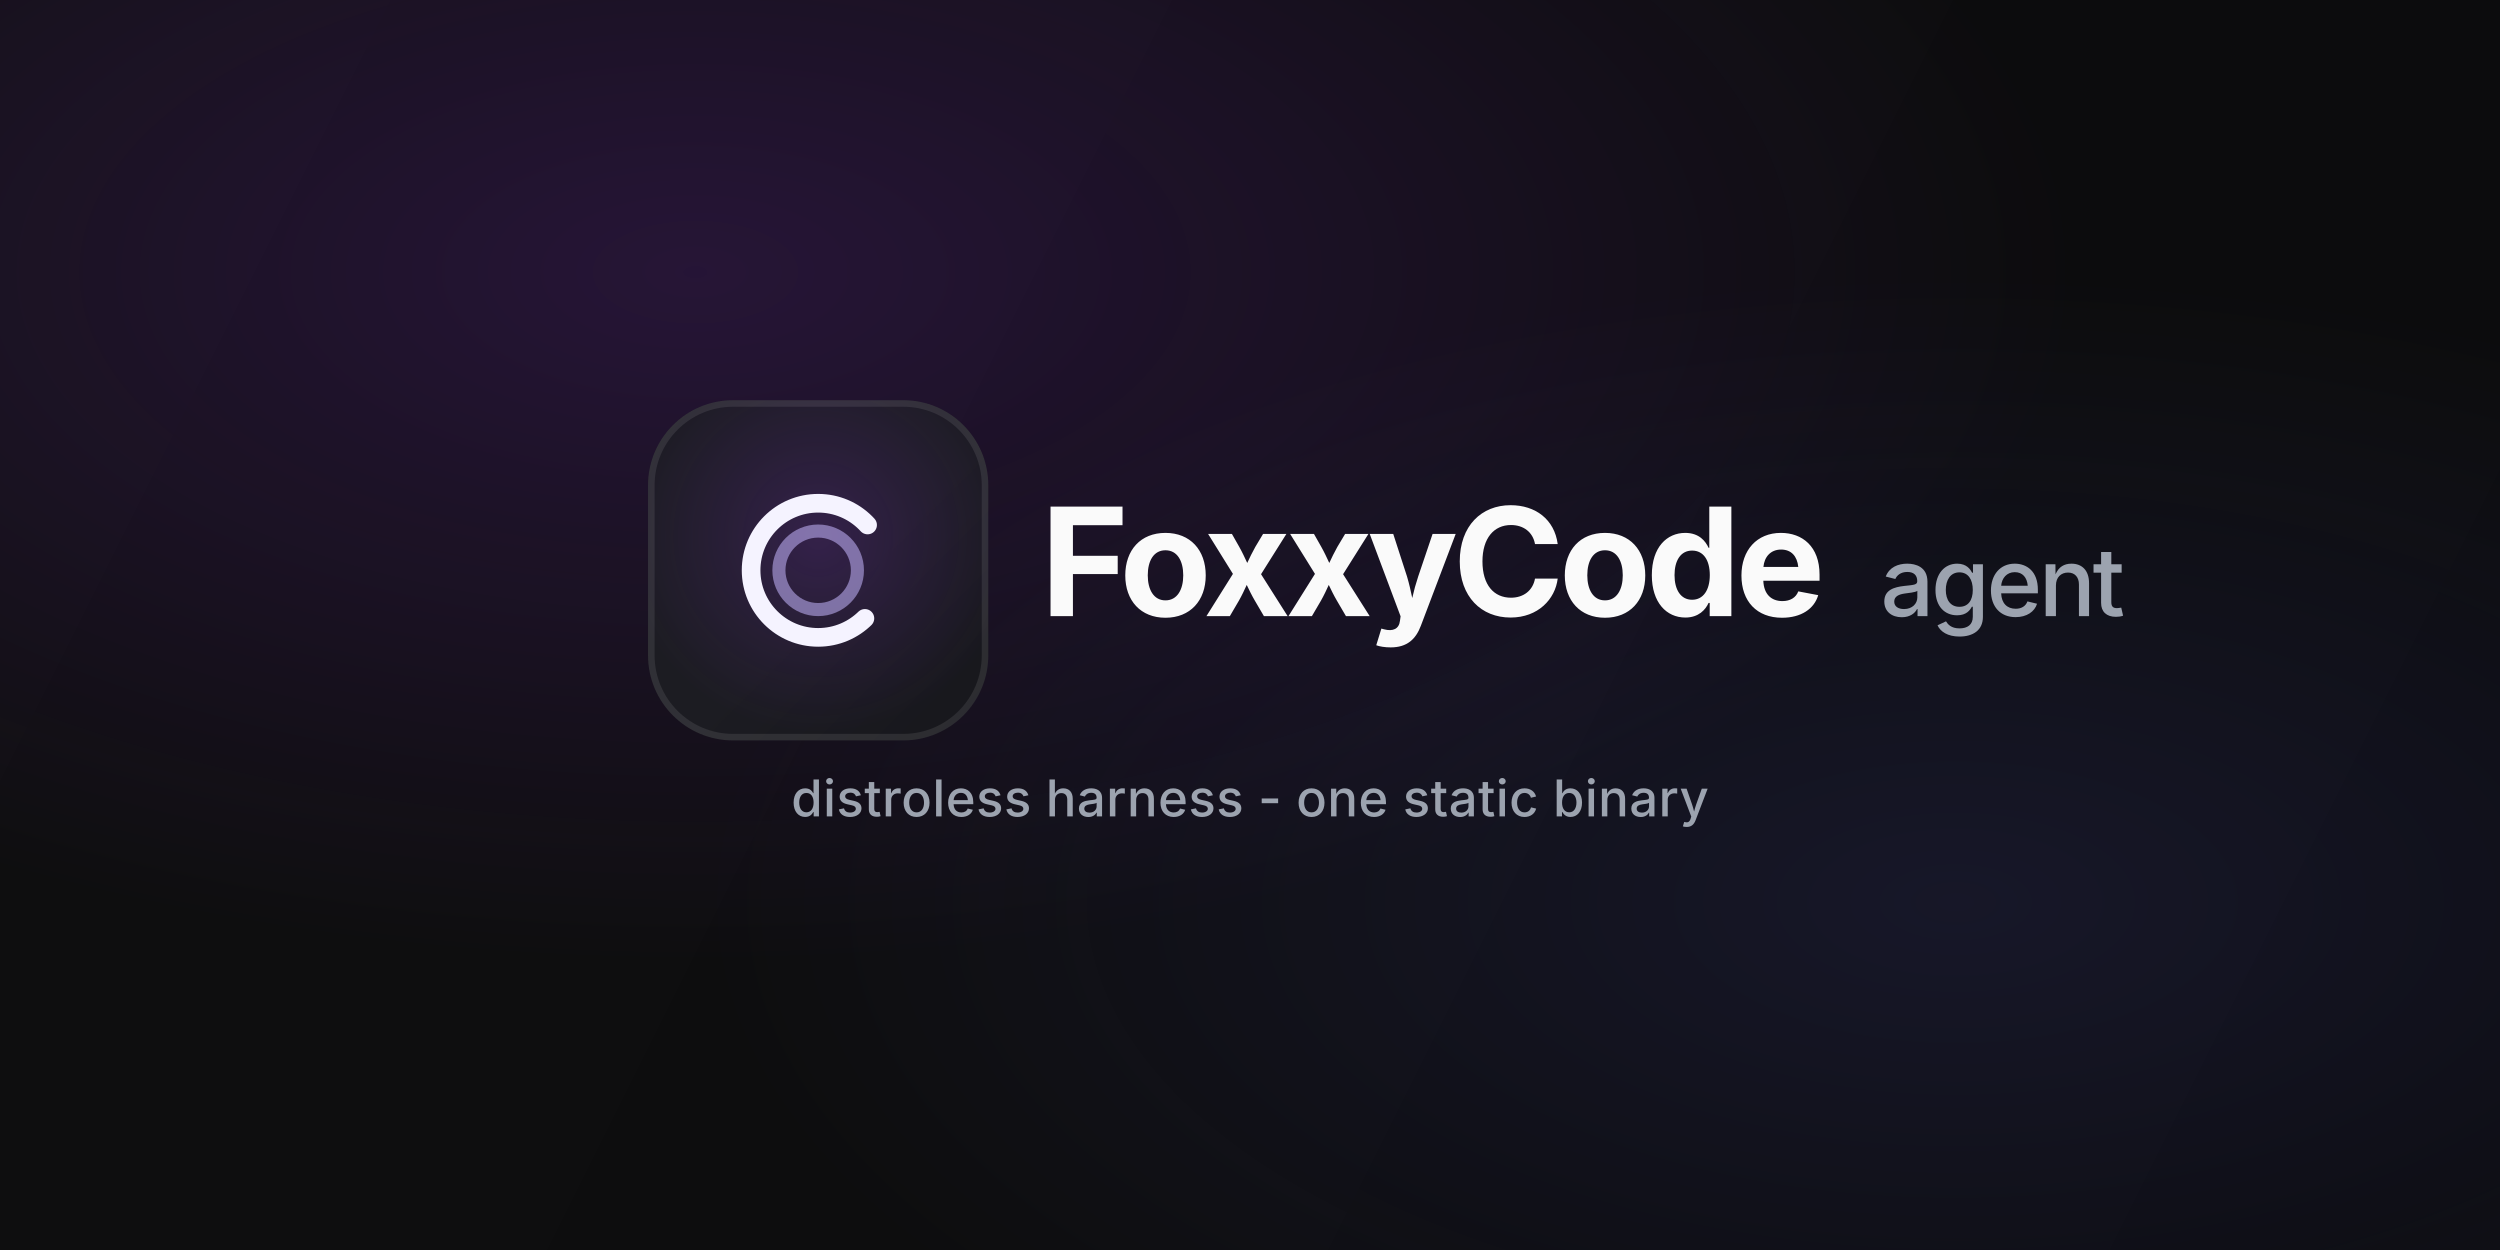
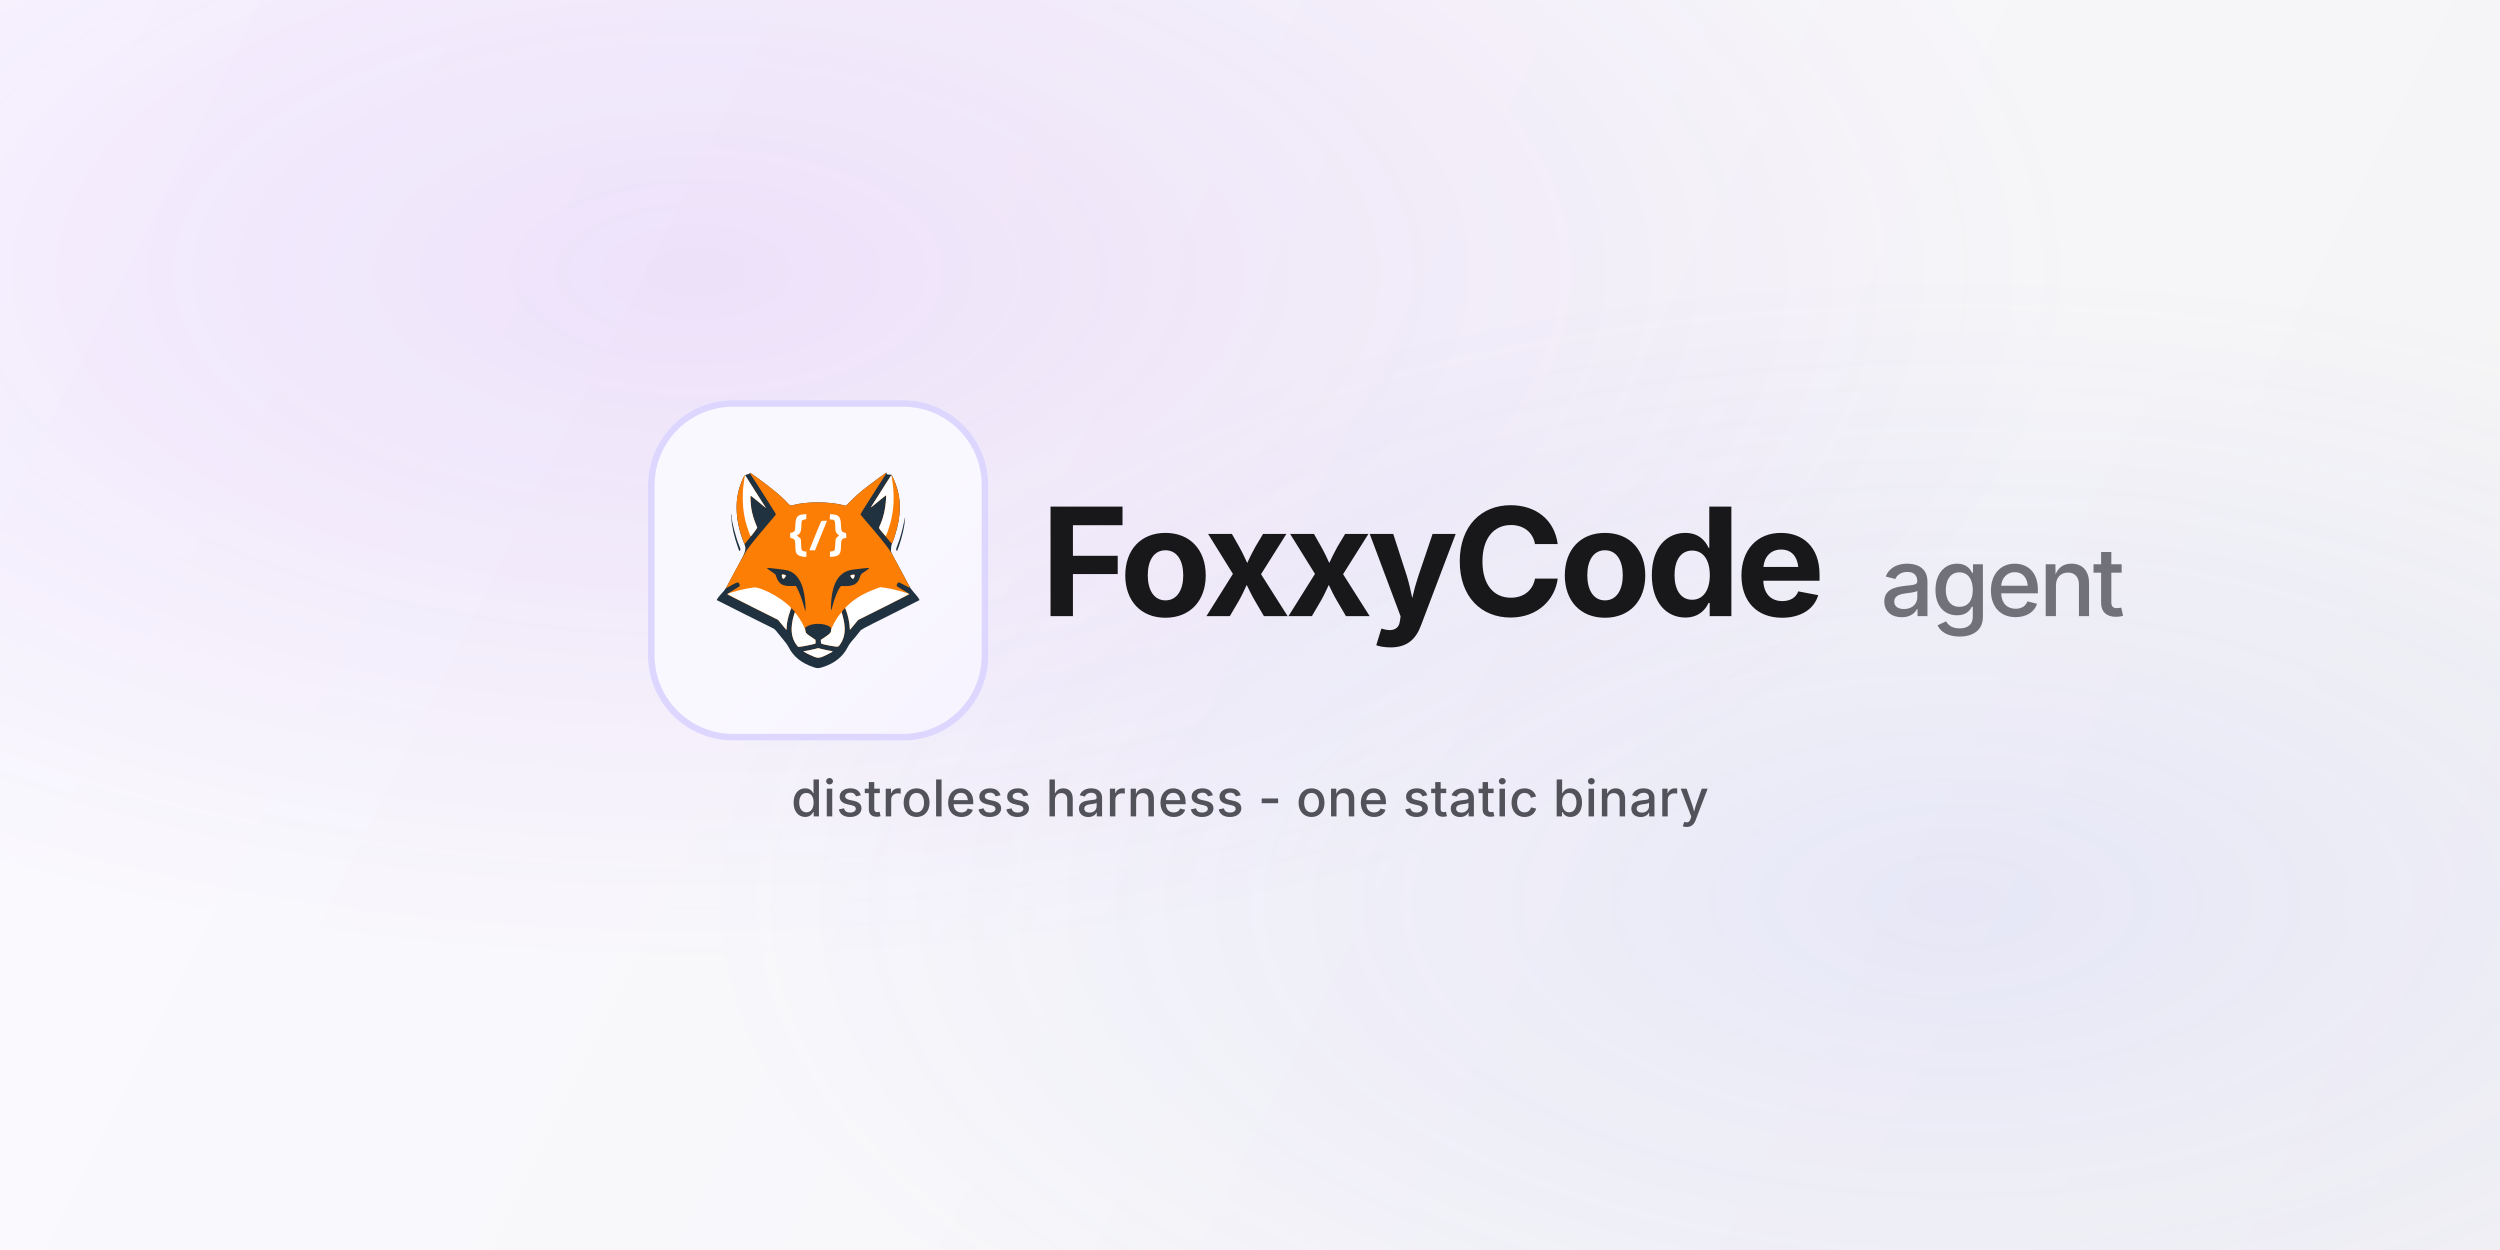
<svg xmlns="http://www.w3.org/2000/svg" viewBox="0 0 1280 640" role="img" aria-label="FoxxyCode agent">
  <defs>
-     <linearGradient id="cso-bg" x1="0" y1="0" x2="1280" y2="640" gradientUnits="userSpaceOnUse">
-       <stop offset="0" stop-color="#0f0f10" />
-       <stop offset="1" stop-color="#0b0b0c" />
+     <linearGradient id="fx-bg" x1="0" y1="0" x2="1280" y2="640" gradientUnits="userSpaceOnUse">
+       <stop offset="0" stop-color="#fbfaff" />
+       <stop offset="1" stop-color="#f4f4f5" />
    </linearGradient>
-     <radialGradient id="cso-glow-a" cx="28%" cy="22%" r="55%">
-       <stop offset="0" stop-color="#9333ea" stop-opacity="0.18" />
+     <radialGradient id="fx-glow-a" cx="28%" cy="22%" r="55%">
+       <stop offset="0" stop-color="#9333ea" stop-opacity="0.12" />
      <stop offset="1" stop-color="#9333ea" stop-opacity="0" />
    </radialGradient>
-     <radialGradient id="cso-glow-b" cx="78%" cy="72%" r="50%">
-       <stop offset="0" stop-color="#6366f1" stop-opacity="0.12" />
+     <radialGradient id="fx-glow-b" cx="78%" cy="72%" r="50%">
+       <stop offset="0" stop-color="#6366f1" stop-opacity="0.1" />
      <stop offset="1" stop-color="#6366f1" stop-opacity="0" />
    </radialGradient>
-     <linearGradient id="cso-plate" x1="2" y1="2" x2="54" y2="54" gradientUnits="userSpaceOnUse">
-       <stop offset="0" stop-color="#1c1c22" />
-       <stop offset="1" stop-color="#101014" />
+     <linearGradient id="fx-plate" x1="2" y1="2" x2="54" y2="54" gradientUnits="userSpaceOnUse">
+       <stop offset="0" stop-color="#faf8ff" />
+       <stop offset="1" stop-color="#f1ecfe" />
    </linearGradient>
-     <linearGradient id="cso-stroke" x1="10" y1="10" x2="46" y2="46" gradientUnits="userSpaceOnUse">
-       <stop offset="0" stop-color="#f5f3ff" />
-       <stop offset="0.5" stop-color="#ddd6fe" />
-       <stop offset="1" stop-color="#a78bfa" />
-     </linearGradient>
-     <linearGradient id="cso-stroke-inner" x1="14" y1="14" x2="42" y2="42" gradientUnits="userSpaceOnUse">
-       <stop offset="0" stop-color="#c4b5fd" stop-opacity="0.55" />
-       <stop offset="1" stop-color="#9333ea" stop-opacity="0.35" />
-     </linearGradient>
-     <radialGradient id="cso-plate-glow" cx="50%" cy="40%" r="58%">
-       <stop offset="0" stop-color="#9333ea" stop-opacity="0.2" />
-       <stop offset="1" stop-color="#9333ea" stop-opacity="0" />
-     </radialGradient>
  </defs>
-   <rect width="1280" height="640" fill="url(#cso-bg)" />
-   <rect width="1280" height="640" fill="url(#cso-glow-a)" />
-   <rect width="1280" height="640" fill="url(#cso-glow-b)" />
+   <rect width="1280" height="640" fill="url(#fx-bg)" />
+   <rect width="1280" height="640" fill="url(#fx-glow-a)" />
+   <rect width="1280" height="640" fill="url(#fx-glow-b)" />
  <g transform="translate(640 292) scale(3.35) translate(-94 -28)">
    <g transform="translate(28 28)">
-       <rect x="-26" y="-26" width="52" height="52" rx="13" fill="url(#cso-plate)" />
-       <rect x="-26" y="-26" width="52" height="52" rx="13" fill="url(#cso-plate-glow)" />
-       <rect x="-25.5" y="-25.5" width="51" height="51" rx="12.5" fill="none" stroke="rgba(255,255,255,0.09)" stroke-width="1" />
-       <g transform="rotate(90)">
-         <circle r="10.25" fill="none" stroke="url(#cso-stroke)" stroke-width="2.85" stroke-linecap="round" stroke-dasharray="48.6 15.8" stroke-dashoffset="7.9" />
-         <circle r="6" fill="none" stroke="url(#cso-stroke-inner)" stroke-width="2" />
+       <rect x="-26" y="-26" width="52" height="52" rx="13" fill="url(#fx-plate)" />
+       <rect x="-25.5" y="-25.5" width="51" height="51" rx="12.5" fill="none" stroke="#ddd6fe" stroke-width="1" />
+       <g transform="scale(0.0581) translate(-512 -524.5)">
+         <path fill="#20313f" fill-rule="evenodd" d="M500 779.4C468.4 768.9 446.8 751.5 434.2 726.5C431.7 721.5 427.1 714.9 422 709.1C417.5 704 410.3 695.1 405.9 689.4C399 680.5 397.2 678.8 392.2 676.5C381.7 671.6 246.5 603.8 245.6 603C244.4 601.8 250.3 593.6 259.4 583.9C266.3 576.6 268.7 573.1 275.9 559.4C280.4 550.7 291.9 529.4 301.3 512.2C323.1 472 323.8 469.3 316.5 451.5C294.6 398.2 291.5 342.7 307.9 298.3C315.8 276.8 317.9 273.7 326 272C330.6 271 332 270.3 332.2 268.7C332.5 267 335.8 269.1 352.9 281.8C393.9 312.1 417.6 331.8 430.9 346.8C437.7 354.5 438.9 355 446 353C481.8 343.2 541.2 343.4 579.6 353.4L585.1 354.8L600.8 339.2C617.4 322.7 632.7 310.1 668.5 283.8C694 265.1 692.1 266.3 691.7 269.1C691.5 271.7 693.9 272.7 700.7 272.9L705 273L709.6 282.6C728.5 322.1 731.8 364.7 719.5 413.5C715.8 427.8 710.7 443.8 706.2 454.5C704.4 459 703.7 462.4 703.6 468.5C703.5 477.7 700.3 470.9 729.4 524.5C738.7 541.5 748.2 559.4 750.5 564.1C753.5 569.9 757.4 575.5 762.9 581.6C772.7 592.4 779.5 601.9 778.4 603C777.9 603.5 743.3 620.9 701.5 641.8C627.3 678.9 625.4 679.9 622.1 684.5C618.5 689.5 605.3 705.5 598.2 713.5C595.8 716.2 592 722 589.8 726.5C577.1 751.8 555 769.4 523.2 779.4C513.1 782.6 509.6 782.6 500 779.4ZM301.1 464.8C290.1 433.1 285.4 411.8 282.6 380.6C282.4 377.6 282.5 376.3 283.1 377.1C283.6 377.9 284 379.7 284 381.1C284.1 394.6 295.1 437 304.1 459.1C307.4 467.1 307.9 469.1 307.1 471.3C305.4 475.6 304.5 474.6 301.1 464.8ZM718.2 472.8C716.3 470.9 716.8 468.1 720.5 458.5C728.1 439.2 733.2 420.8 739.9 387.5C740.8 382.9 740.9 383.2 740.4 390.5C739.3 408.4 733.1 436.1 725.1 458.9C719.3 475.2 719.8 474.4 718.2 472.8Z" />
+         <path fill="#fc7e05" fill-rule="evenodd" d="M502 752.1C494.2 749.2 480.5 742.5 475.7 739.2L472.9 737.3L481.2 736.2C485.8 735.5 494.6 733.7 500.8 732.1L512.1 729.3L525.3 732.5C532.6 734.3 541.4 736.1 544.9 736.5C552.6 737.4 552.5 737.5 538 744.9C517.8 755.2 513 756.2 502 752.1ZM455.1 720.8C441.7 702.7 438.7 679.6 446.2 650.5C447.3 646.1 448.7 640.4 449.3 637.7L450.4 633L446 628.5C440.9 623.3 441.3 622.9 436.9 635.8C432.6 648.3 429.9 661.1 429.2 672L428.5 681.4L417.5 668.1L406.6 654.8L339.5 621.3C302.7 602.9 272.4 587.7 272.3 587.6C271.8 587.2 290.4 575.3 298.2 570.9C306.7 566.2 307.1 565.4 304.3 559.5C301.9 554.5 298.7 555.3 279.5 566.4C274.1 569.5 269.6 571.9 269.5 571.8C268.8 571 317.6 481.5 323.6 472.5C330.5 462 350.9 436.6 377.3 405.7C389 392 399.1 380 399.9 378.9C401.4 376.7 402.5 378.6 380.5 344C348.8 294.1 333.5 270.4 332.7 269.9C332.2 269.5 331.9 268.7 332.2 268C332.6 266.8 359.1 285.9 385.3 306.2C401.1 318.4 422.9 337.8 430.9 346.8C437.7 354.5 438.9 355 446 353C481.8 343.2 541.2 343.4 579.6 353.4L585.1 354.8L600.8 339.2C610 330 623 318.4 632 311.4C652.4 295.4 691.3 266.9 691.8 267.5C692.1 267.8 689.9 271.7 687 276.2C684.1 280.8 671.8 300 659.7 319C647.7 338 634.5 358.8 630.3 365.2C625.9 372.2 623.2 377.4 623.6 378.2C624 378.8 630 385.9 636.8 393.9C661.9 423.2 664.9 426.7 676 440.4C694.7 463.5 702.5 474.2 707.7 484.1C710.4 489.3 720.2 507.4 729.4 524.5C751.7 565.5 754.5 571.1 752.3 570.3C751.3 569.9 746.9 567.6 742.5 565.2C733.9 560.4 724.6 556 723 556C722.4 556 721 558 719.8 560.5C717.1 566 716.9 565.7 730.5 573.6C741.5 579.8 752.4 587 751.8 587.5C751.6 587.7 721.2 603 684.2 621.5L616.9 655.2L606.2 668.3L595.5 681.5L595.3 676.5C594.6 662.3 589.6 639.1 584.9 628.4L582.8 623.5L578.3 628.5C573.3 634.2 573.3 633.3 577.4 648.5C585.6 679.1 582.2 704.1 567.5 722.4C564.6 726.1 560.8 726.1 541.5 722.4C520 718.4 519.5 718.2 519.2 712.4L519 707.5L528.1 701.5C543.6 691.3 546 688.6 546 681.2C546 675.1 545.9 675 542.1 672.5C526.8 662.9 497.2 662.9 482.1 672.4L477.7 675.2L478.3 681.8C478.9 689.6 479.8 690.7 495.7 701.2L505 707.4L505 711.7C505 714.1 505 716.3 505.1 716.8C505.2 718.2 467.3 725.9 459.8 726C459.4 726 457.3 723.6 455.1 720.8ZM478.1 609.2C474.3 560.1 458.4 531.8 430.3 524.5C424.1 522.9 381 517.7 377.7 518.2C376.1 518.4 378.7 520.7 387.6 526.8L399.5 535.1L401.9 541.8C408.3 560.2 418.3 566.4 440.5 565.8L453.5 565.5L457.2 572.5C462.1 581.9 468.1 597.2 471.8 610C473.5 615.8 475.7 623.2 476.7 626.5L478.5 632.5L478.8 628C479 625.5 478.7 617.1 478.1 609.2ZM556.7 595.8C563.5 577.3 570.1 565.5 573.6 565.7C604.1 567.8 616.1 561.7 622.6 540.6C624.1 535.7 625.1 534.3 628.4 532.2C635.2 528 647.2 518.8 646.7 518.3C646.1 517.8 618.7 520.4 603.5 522.6C567.4 527.6 549.2 555.8 546 611.7C544.8 632.7 545.6 634.2 549.7 618.7C551.5 611.7 554.7 601.4 556.7 595.8ZM417.4 543.4C415.1 537.8 416.2 534.7 420.3 535.5C428.1 537.1 428.4 537.6 424.7 543.1C421.5 547.9 419.3 548 417.4 543.4ZM599.6 543.9C594.9 538.3 596.1 536.7 606 535.7C608.1 535.4 608.4 539.1 606.6 543.4C604.8 547.8 603 547.9 599.6 543.9ZM315.2 448.2C297.2 401.5 292.6 354 302.5 315.9C306.4 300.7 316 276.3 318.8 274.6C319.3 274.3 328.1 287.2 338.6 304C349 320.5 361.4 340.1 366.2 347.4L374.8 360.8L355 344.4C344.1 335.4 334.8 328 334.3 328C333.1 328 334.6 354.1 336.4 364C338.6 376 342.7 389.9 347.2 401C349.4 406.2 351.4 411.2 351.6 412C351.9 413 347.9 418.8 341.3 427C335.3 434.4 327.8 444 324.6 448.2C321.4 452.5 318.6 456 318.5 456C318.3 456 316.8 452.5 315.2 448.2ZM697.9 445.8C693.9 440.7 686.4 431.5 681.3 425.3C670.4 412.2 671 414.6 675.9 403.3C684 384.7 689.1 362 690.5 338.6C691.2 328.2 691.1 326.9 689.7 327.6C688.3 328.5 671.2 342.3 656.5 354.6C651 359.2 649.9 359.9 651.4 357.5C652.5 355.9 659.1 345.5 666 334.5C700.4 279.9 704.3 274 705.6 275.1C709.6 278.4 721.5 311.9 724.6 328.6C727.1 342 727.2 372.9 724.7 388.5C721.7 407.7 709.5 450.9 706.1 454.3C705.7 454.7 702 450.9 697.9 445.8Z" />
+         <path fill="#ffffff" fill-rule="evenodd" d="M502 752.1C494.2 749.2 480.5 742.5 475.7 739.2L472.9 737.3L481.2 736.2C485.8 735.5 494.6 733.7 500.8 732.1L512.1 729.3L525.3 732.5C532.6 734.3 541.4 736.1 544.9 736.5C552.6 737.4 552.5 737.5 538 744.9C517.8 755.2 513 756.2 502 752.1ZM455.1 720.8C440.5 701.1 438.3 676.1 448.4 641.8C450.4 635 450.9 634.8 454.8 639.8C465.5 653.3 477.5 675.5 478.3 683C479 689.5 480.7 691.2 495.7 701.2L505 707.4L505 711.7C505 714.1 505 716.3 505.1 716.8C505.2 718.2 467.3 725.9 459.8 726C459.4 726 457.3 723.6 455.1 720.8ZM556.8 724.9C548.8 724 530.2 720.5 524 718.6C519.5 717.3 519.5 717.3 519.2 712.4L519 707.5L528.1 701.5C542.7 691.9 546 688.4 546 682.6C546 675.8 560.1 650.5 570.7 638.1L573.6 634.7L575.8 642.2C585.4 675.3 583.5 699.6 569.9 719C565.1 725.9 565.3 725.8 556.8 724.9ZM417.4 667.9L406.2 654.5L339.1 621C301.1 602 272.6 587.3 273.3 586.9C282.8 581.6 321.6 571.9 343 569.5C358.2 567.8 404.8 591 429 612.2C442.5 624.1 441.7 622 437.5 634.1C432.7 647.9 430 660.4 429.2 671.9L428.5 681.4L417.4 667.9ZM595 675.2C595 664 589.8 639.6 584.9 628.3L582.9 623.6L588.2 618.3C605.3 600.9 631.7 584.9 661.6 573.9L675.2 568.9L687.8 570.5C706.4 572.9 747.3 583.5 751.3 587C751.7 587.3 721.6 602.8 684.5 621.4L616.9 655.2L606.4 668.1C600.6 675.2 595.7 681 595.4 681C595.2 681 595 678.4 595 675.2ZM417.4 543.4C415.1 537.8 416.2 534.7 420.3 535.5C428.1 537.1 428.4 537.6 424.7 543.1C421.5 547.9 419.3 548 417.4 543.4ZM599.6 543.9C594.9 538.3 596.1 536.7 606 535.7C608.1 535.4 608.4 539.1 606.6 543.4C604.8 547.8 603 547.9 599.6 543.9ZM465.2 487.1C454.5 483.4 452.1 478.7 452 461.3C452 445 450.5 441.9 441.7 440.1C438.5 439.4 438.5 439.4 438.2 432.7C438 427.2 438.2 426 439.4 426C442.5 426 449.1 422.7 450.3 420.6C451 419.4 451.7 412.9 452 405C452.8 384.3 457.3 378.5 473.4 377.3L481.1 376.7L480.8 383.6C480.5 390.5 480.5 390.5 477.5 390.8C468.7 391.6 468.3 392.3 467.7 409C467.2 423.1 464.5 428.8 456.8 432.4C455.8 432.9 455.8 433.1 456.9 433.6C457.7 434 460.2 436 462.4 438L466.4 441.8L467.1 454.1C467.5 460.9 467.9 467.3 467.9 468.3C468.1 471.7 472.6 475 477 475L481 475L481 482L481 489L475.8 489C472.9 488.9 468.1 488.1 465.2 487.1ZM543 482.3L543 475.3L547.6 474.7C555.6 473.8 556.3 472.3 557 456.1C557.6 440.5 558 439.4 566 434.1C567.2 433.2 566.8 432.5 563.6 429.9C558.2 425.4 557 421.8 557 410.3C557 394.3 555.3 391 547.1 391C542.1 391 541.9 390.6 542.7 383L543.3 376.7L550.3 377.3C566.7 378.7 571.2 384.3 572 405C572.6 421.1 573.5 423.2 580.8 425.3L585.5 426.7L585.8 433.4C586.1 439.9 586.1 440 583.5 440C574.6 440 572 444.6 572 460.3C572 481.4 567.4 487.4 550.4 488.7L543 489.3L543 482.3ZM489 471.1C489 469.7 519 396.7 520.2 395.3C521.2 394 535 393.4 535 394.6C535 394.9 531.4 403.8 527.1 414.3C510.4 454.6 506.8 463.6 505.3 467.8L503.8 472L496.4 472C492.3 472 489 471.6 489 471.1ZM332.9 432.2C319.1 397 313.6 368.7 313.7 333C313.7 314.5 314.2 309.5 318.3 281.5L319.5 273.6L338.5 303.8C349 320.4 361.4 340.1 366.2 347.4L374.8 360.8L355 344.4C344.1 335.4 334.8 328 334.3 328C333.1 328 334.6 354.1 336.4 364C338.6 376 342.7 389.9 347.2 401C349.4 406.2 351.4 411.2 351.6 412C352 413.3 335.9 435 334.4 435C334.2 435 333.5 433.8 332.9 432.2ZM680.7 424.5C670.5 412.2 671 414.6 675.9 403.3C684 384.7 689.1 362 690.5 338.6C691.2 328.2 691.1 326.9 689.7 327.6C688.3 328.5 671.2 342.3 656.5 354.6C651 359.2 649.9 359.9 651.4 357.5C652.5 355.9 659.1 345.5 666 334.5C672.9 323.5 684.4 305.3 691.5 294.1L704.5 273.8L706.7 287.1C713 325.7 711.7 361.9 702.6 397.4C699.4 409.7 691.7 432.6 690.1 434.3C689.7 434.7 685.5 430.3 680.7 424.5Z" />
      </g>
    </g>
-     <text x="62" y="35" font-family="system-ui, -apple-system, Segoe UI, sans-serif" font-size="23" font-weight="650" letter-spacing="-0.035em" fill="#fafafa">
+     <text x="62" y="35" font-family="system-ui, -apple-system, Segoe UI, sans-serif" font-size="23" font-weight="650" letter-spacing="-0.035em" fill="#18181b">
      <tspan>FoxxyCode</tspan>
-       <tspan font-size="14.5" font-weight="500" fill="#9ca3af" dx="3">agent</tspan>
+       <tspan font-size="14.5" font-weight="500" fill="#71717a" dx="3">agent</tspan>
    </text>
  </g>
-   <text x="640" y="418" text-anchor="middle" font-family="system-ui, -apple-system, Segoe UI, sans-serif" font-size="26" font-weight="500" fill="#9ca3af" letter-spacing="0.01em">distroless harness - one static binary</text>
+   <text x="640" y="418" text-anchor="middle" font-family="system-ui, -apple-system, Segoe UI, sans-serif" font-size="26" font-weight="500" fill="#52525b" letter-spacing="0.01em">distroless harness - one static binary</text>
</svg>
